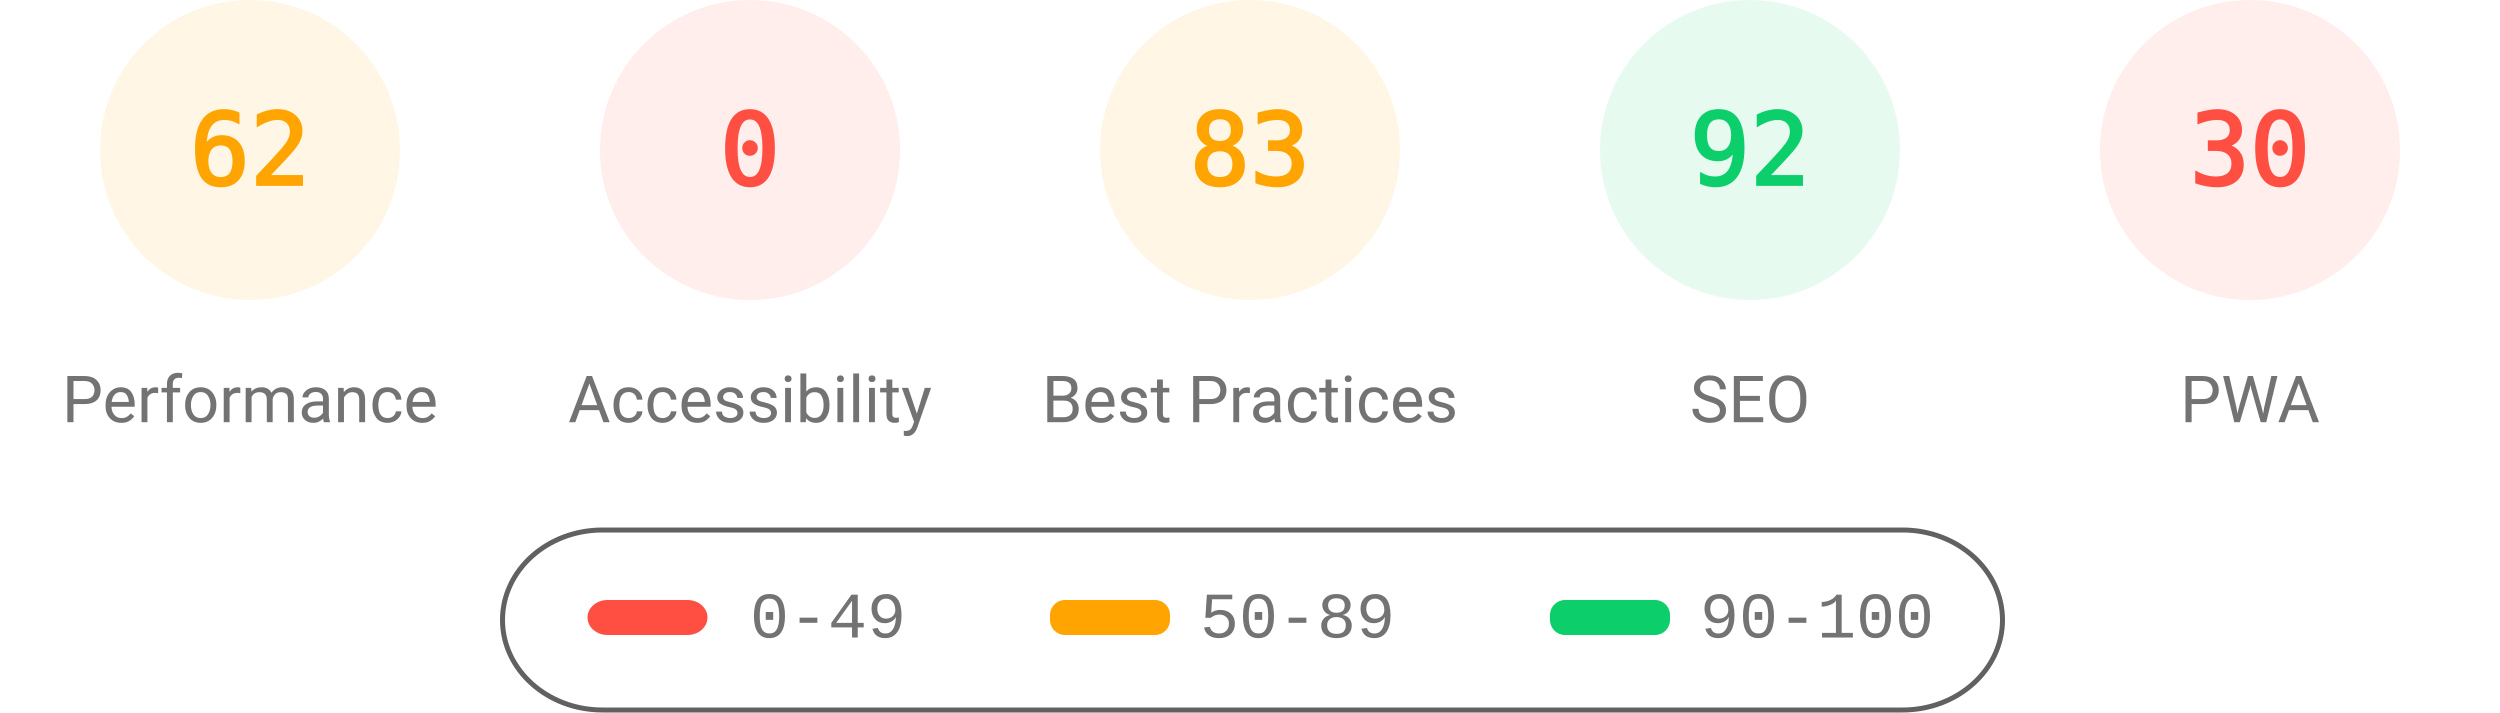
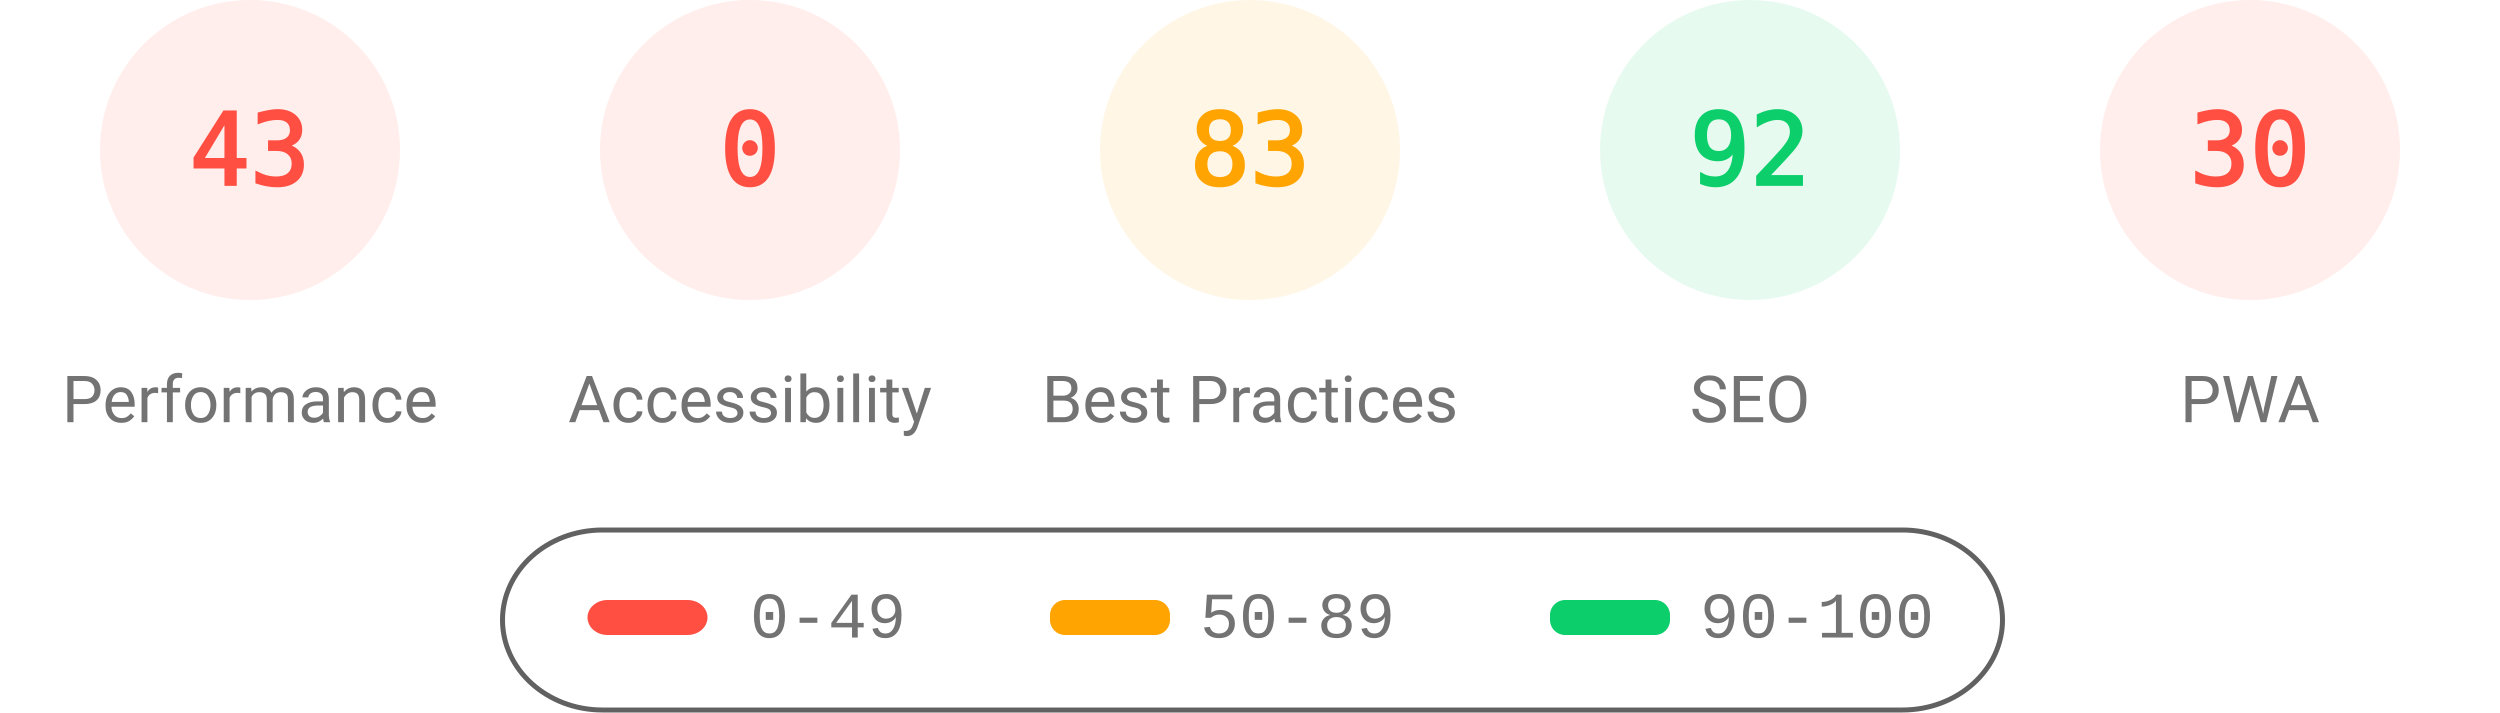
<svg xmlns="http://www.w3.org/2000/svg" fill="none" width="1000" height="285">
  <style>.gauge-base{opacity:.1}.gauge-arc{fill:none;animation-delay:250ms;stroke-linecap:round;transform:rotate(-90deg);transform-origin:100px 60px;animation:load-gauge 1s ease forwards}.guage-text{font-size:40px;font-family:monospace;text-align:center}.guage-red{color:#ff4e42;fill:#ff4e42;stroke:#ff4e42}.guage-orange{color:#ffa400;fill:#ffa400;stroke:#ffa400}.guage-green{color:#0cce6b;fill:#0cce6b;stroke:#0cce6b}.guage-undefined{color:#5c5c5c;fill:#5c5c5c;stroke:#5c5c5c}.guage-title{color:#737373;fill:#737373;stroke:none;font-size:26px;line-height:26px;font-family:Roboto,Halvetica,Arial,sans-serif}@keyframes load-gauge{from{stroke-dasharray:0 352.858}}</style>
-   <svg class="guage-div guage-perf guage-orange" viewBox="0 0 200 200" width="200" height="200">
+   <svg class="guage-div guage-perf guage-red" viewBox="0 0 200 200" width="200" height="200">
    <circle class="gauge-base" r="56" cx="100" cy="60" stroke-width="8" />
-     <circle class="gauge-arc guage-arc-1" r="56" cx="100" cy="60" stroke-width="8" style="stroke-dasharray:218.152,351.858" />
-     <text class="guage-text" x="100" y="60" alignment-baseline="central" dominant-baseline="central" text-anchor="middle">62</text>
+     <circle class="gauge-arc guage-arc-1" r="56" cx="100" cy="60" stroke-width="8" style="stroke-dasharray:151.299,351.858" />
+     <text class="guage-text" x="100" y="60" alignment-baseline="central" dominant-baseline="central" text-anchor="middle">43</text>
    <text class="guage-title" x="100" y="160" alignment-baseline="central" dominant-baseline="central" text-anchor="middle">Performance</text>
  </svg>
  <svg class="guage-div guage-acc guage-red" viewBox="0 0 200 200" width="200" height="200" x="200">
    <circle class="gauge-base" r="56" cx="100" cy="60" stroke-width="8" />
    <circle class="gauge-arc guage-arc-2" r="56" cx="100" cy="60" stroke-width="8" style="stroke-dasharray:0,351.858" />
    <text class="guage-text" x="100" y="60" alignment-baseline="central" dominant-baseline="central" text-anchor="middle">0</text>
    <text class="guage-title" x="100" y="160" alignment-baseline="central" dominant-baseline="central" text-anchor="middle">Accessibility</text>
  </svg>
  <svg class="guage-div guage-best guage-orange" viewBox="0 0 200 200" width="200" height="200" x="400">
    <circle class="gauge-base" r="56" cx="100" cy="60" stroke-width="8" />
    <circle class="gauge-arc guage-arc-3" r="56" cx="100" cy="60" stroke-width="8" style="stroke-dasharray:292.042,351.858" />
    <text class="guage-text" x="100" y="60" alignment-baseline="central" dominant-baseline="central" text-anchor="middle">83</text>
    <text class="guage-title" x="100" y="160" alignment-baseline="central" dominant-baseline="central" text-anchor="middle">Best Practices</text>
  </svg>
  <svg class="guage-div guage-seo guage-green" viewBox="0 0 200 200" width="200" height="200" x="600">
    <circle class="gauge-base" r="56" cx="100" cy="60" stroke-width="8" />
    <circle class="gauge-arc guage-arc-4" r="56" cx="100" cy="60" stroke-width="8" style="stroke-dasharray:323.709,351.858" />
    <text class="guage-text" x="100" y="60" alignment-baseline="central" dominant-baseline="central" text-anchor="middle">92</text>
    <text class="guage-title" x="100" y="160" alignment-baseline="central" dominant-baseline="central" text-anchor="middle">SEO</text>
  </svg>
  <svg class="guage-div guage-pwa guage-red" viewBox="0 0 200 200" width="200" height="200" x="800">
    <circle class="gauge-base" r="56" cx="100" cy="60" stroke-width="8" />
    <circle class="gauge-arc guage-arc-4" r="56" cx="100" cy="60" stroke-width="8" style="stroke-dasharray:105.557,351.858" />
    <text class="guage-text" x="100" y="60" alignment-baseline="central" dominant-baseline="central" text-anchor="middle">30</text>
    <text class="guage-title" x="100" y="160" alignment-baseline="central" dominant-baseline="central" text-anchor="middle">PWA</text>
  </svg>
  <svg width="604" height="76" x="200" y="210">
    <path fill="none" id="canvas_background" d="M-1-1h604v80H-1z" />
    <rect fill-opacity="0" stroke="#616161" stroke-width="2" rx="40" id="svg_2" height="72" width="600" y="2" x="1" fill="#000" />
    <rect stroke="#000" rx="8" id="svg_3" height="14" width="48" y="30" x="35" stroke-opacity="null" stroke-width="0" fill="#ff4e42" />
    <rect stroke="#000" rx="6" id="svg_4" height="14" width="48" y="30" x="220" stroke-opacity="null" stroke-width="0" fill="#ffa400" />
    <rect stroke="#000" rx="6" id="svg_5" height="14" width="48" y="30" x="420" stroke-opacity="null" stroke-width="0" fill="#0cce6b" />
    <text xml:space="preserve" text-anchor="start" font-family="'Courier New', Courier, monospace" font-size="26" id="svg_6" y="45" x="100" stroke-opacity="null" stroke-width="0" stroke="#000" fill="#737373">0-49</text>
    <text xml:space="preserve" text-anchor="start" font-family="'Courier New', Courier, monospace" font-size="26" id="svg_7" y="45" x="280" stroke-opacity="null" stroke-width="0" stroke="#000" fill="#737373">50-89</text>
    <text xml:space="preserve" text-anchor="start" font-family="'Courier New', Courier, monospace" font-size="26" id="svg_8" y="45" x="480" stroke-opacity="null" stroke-width="0" stroke="#000" fill="#737373">90-100</text>
  </svg>
</svg>
